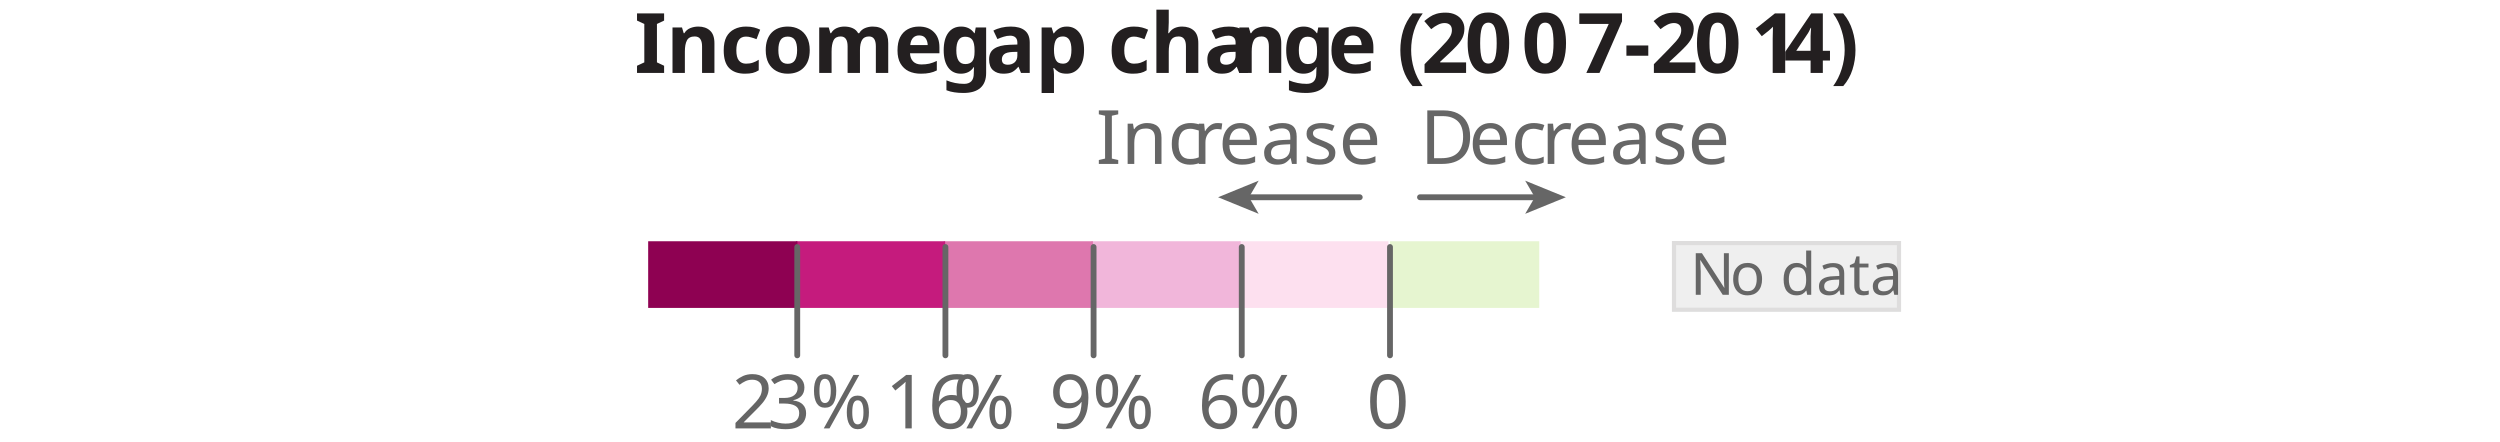
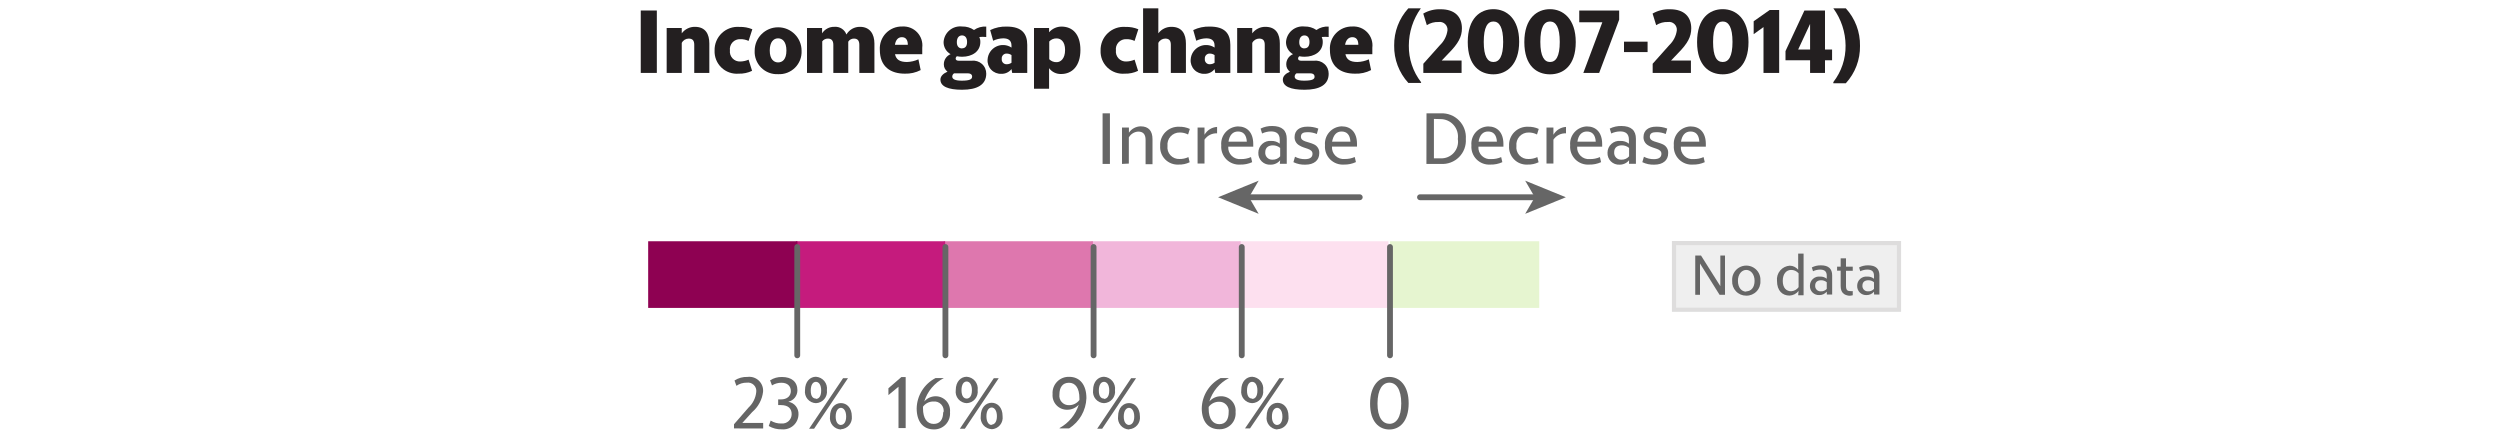
<svg xmlns="http://www.w3.org/2000/svg" viewBox="0 0 300 53">
  <g id="Work_area" data-name="Work area">
    <rect x="148.7" y="28.95" width="17.91" height="8" fill="#fde0ef" />
    <rect x="130.97" y="28.95" width="17.91" height="8" fill="#f1b6da" />
    <rect x="113.24" y="28.95" width="17.91" height="8" fill="#de77ae" />
    <rect x="95.51" y="28.95" width="17.91" height="8" fill="#c51b7d" />
    <rect x="77.78" y="28.95" width="17.91" height="8" fill="#8e0152" />
    <rect x="166.8" y="28.95" width="17.91" height="8" fill="#e6f5d0" />
    <line x1="95.67" y1="29.64" x2="95.67" y2="42.64" fill="none" stroke="#666" stroke-linecap="round" stroke-linejoin="round" stroke-width="0.7" />
    <line x1="113.45" y1="29.64" x2="113.45" y2="42.64" fill="none" stroke="#666" stroke-linecap="round" stroke-linejoin="round" stroke-width="0.7" />
    <line x1="131.23" y1="29.64" x2="131.23" y2="42.64" fill="none" stroke="#666" stroke-linecap="round" stroke-linejoin="round" stroke-width="0.7" />
    <line x1="149.01" y1="29.64" x2="149.01" y2="42.64" fill="none" stroke="#666" stroke-linecap="round" stroke-linejoin="round" stroke-width="0.7" />
    <line x1="166.8" y1="29.64" x2="166.8" y2="42.64" fill="none" stroke="#666" stroke-linecap="round" stroke-linejoin="round" stroke-width="0.7" />
-     <text transform="translate(65.67 51.41)" font-size="9" fill="#656565" font-family="McClatchySansText-Regular, McClatchy Sans Text">
-       <tspan letter-spacing="1.12em">	</tspan>
-       <tspan x="11.99" y="0" letter-spacing="0.92em">	</tspan>
-       <tspan x="22.15" y="0" letter-spacing="0.01em">2</tspan>
-       <tspan x="26.42" y="0">3%</tspan>
-       <tspan x="36.91" y="0" letter-spacing="0.19em">	</tspan>
-       <tspan x="40.55" y="0" letter-spacing="0em">16</tspan>
-       <tspan x="48.68" y="0">%</tspan>
-       <tspan x="55" y="0" letter-spacing="0.37em">	</tspan>
-       <tspan x="60.25" y="0">9%</tspan>
-       <tspan x="71.48" y="0" letter-spacing="0.52em">	</tspan>
-       <tspan x="78.07" y="0" letter-spacing="0em">6</tspan>
-       <tspan x="82.94" y="0">%</tspan>
-       <tspan x="89.26" y="0" letter-spacing="0.79em">	</tspan>
-       <tspan x="98.31" y="0">0</tspan>
-       <tspan x="103.79" y="0" letter-spacing="2.24em">	</tspan>
-     </text>
+     <path d="M88.08,51.41v-.5l1.74-2a2.94,2.94,0,0,0,.93-1.87,1,1,0,0,0-1.14-1.12,2.08,2.08,0,0,0-1.24.38l-.23-.64a2.67,2.67,0,0,1,1.56-.43A1.66,1.66,0,0,1,91.57,47a3.77,3.77,0,0,1-1.31,2.45l-1.18,1.3h2.5v.67Z" fill="#656565" />
+     <path d="M92.25,51.12l.23-.65a2.29,2.29,0,0,0,1.31.35A1.12,1.12,0,0,0,95,49.7c0-.67-.41-1.09-1.3-1.09h-.32v-.68h.32c.76,0,1.2-.41,1.2-1s-.39-1-1.13-1a2.1,2.1,0,0,0-1.13.32l-.23-.61a2.5,2.5,0,0,1,1.44-.4c1.12,0,1.84.56,1.84,1.6a1.41,1.41,0,0,1-1.09,1.37,1.46,1.46,0,0,1,1.22,1.52,1.83,1.83,0,0,1-2,1.79A2.89,2.89,0,0,1,92.25,51.12Z" fill="#656565" />
+     <path d="M97.91,48.38a1.37,1.37,0,0,1-1.31-1.56c0-1.05.63-1.61,1.31-1.61a1.42,1.42,0,0,1,1.32,1.61A1.38,1.38,0,0,1,97.91,48.38Zm3.26-3h.59l-4.07,6.07h-.6Zm-3.26,2.49c.34,0,.63-.29.63-1s-.29-1.05-.63-1.05-.62.33-.62,1.05S97.58,47.83,97.91,47.83Zm3,3.67a1.38,1.38,0,0,1-1.31-1.57c0-1.05.63-1.6,1.31-1.6s1.31.55,1.31,1.6A1.39,1.39,0,0,1,100.93,51.51Zm0-.55c.32,0,.63-.3.63-1s-.31-1.05-.63-1.05-.63.33-.63,1.05S100.59,51,100.93,51Z" fill="#656565" />
+     <path d="M107.82,46.41l-1.21,1v-.82l1.55-1.34h.52v6.12h-.86Z" fill="#656565" />
+     <path d="M110,49a4.2,4.2,0,0,1,2.26-3.63h1v0a4.72,4.72,0,0,0-2.35,2.81,1.82,1.82,0,0,1,1.39-.63A1.73,1.73,0,0,1,114,49.46a1.9,1.9,0,0,1-1.93,2.07C110.76,51.53,110,50.58,110,49Zm3.23.48A1.12,1.12,0,0,0,112,48.18a1.53,1.53,0,0,0-1.24.62,1.64,1.64,0,0,0,0,.21c0,1.21.5,1.86,1.28,1.86S113.18,50.32,113.18,49.45Z" fill="#656565" />
+     <path d="M116,48.38a1.37,1.37,0,0,1-1.31-1.56c0-1.05.63-1.61,1.31-1.61a1.42,1.42,0,0,1,1.32,1.61A1.38,1.38,0,0,1,116,48.38Zm3.26-3h.59l-4.07,6.07h-.6ZM116,47.83c.34,0,.63-.29.63-1s-.29-1.05-.63-1.05-.62.33-.62,1.05S115.67,47.83,116,47.83Zm3,3.67a1.38,1.38,0,0,1-1.31-1.57c0-1.05.63-1.6,1.31-1.6s1.31.55,1.31,1.6A1.39,1.39,0,0,1,119,51.51Zm0-.55c.32,0,.63-.3.63-1s-.31-1.05-.63-1.05-.63.33-.63,1.05S118.68,51,119,51Z" fill="#656565" />
+     <path d="M127.15,51.36a4.84,4.84,0,0,0,2.3-2.8,1.84,1.84,0,0,1-1.38.61,1.73,1.73,0,0,1-1.76-1.88,1.93,1.93,0,0,1,2-2.07c1.27,0,2.06.95,2.06,2.56a4.5,4.5,0,0,1-2.08,3.63h-1.13ZM129.53,48a1.54,1.54,0,0,0,0-.21c0-1.21-.48-1.86-1.25-1.86s-1.15.54-1.15,1.42a1.12,1.12,0,0,0,1.16,1.27A1.53,1.53,0,0,0,129.53,48Z" fill="#656565" />
+     <path d="M132.48,48.38a1.37,1.37,0,0,1-1.31-1.56c0-1.05.63-1.61,1.31-1.61a1.42,1.42,0,0,1,1.32,1.61A1.38,1.38,0,0,1,132.48,48.38Zm3.26-3h.59l-4.07,6.07h-.6Zm-3.26,2.49c.34,0,.63-.29.63-1s-.29-1.05-.63-1.05-.62.33-.62,1.05S132.15,47.83,132.48,47.83Zm3,3.67a1.38,1.38,0,0,1-1.31-1.57c0-1.05.63-1.6,1.31-1.6s1.31.55,1.31,1.6A1.39,1.39,0,0,1,135.51,51.51Zm0-.55c.32,0,.63-.3.63-1s-.31-1.05-.63-1.05-.63.33-.63,1.05S135.17,51,135.51,51Z" fill="#656565" />
+     <path d="M144.21,49a4.2,4.2,0,0,1,2.26-3.63h1v0a4.72,4.72,0,0,0-2.35,2.81,1.82,1.82,0,0,1,1.39-.63,1.73,1.73,0,0,1,1.76,1.89,1.9,1.9,0,0,1-1.93,2.07C145,51.53,144.21,50.58,144.21,49Zm3.23.48a1.12,1.12,0,0,0-1.16-1.27,1.53,1.53,0,0,0-1.24.62,1.64,1.64,0,0,0,0,.21c0,1.21.5,1.86,1.28,1.86S147.44,50.32,147.44,49.45Z" fill="#656565" />
+     <path d="M150.26,48.38a1.37,1.37,0,0,1-1.31-1.56c0-1.05.63-1.61,1.31-1.61a1.42,1.42,0,0,1,1.32,1.61A1.38,1.38,0,0,1,150.26,48.38Zm3.26-3h.59L150,51.41h-.6Zm-3.26,2.49c.34,0,.63-.29.63-1s-.29-1.05-.63-1.05-.62.33-.62,1.05S149.93,47.83,150.26,47.83Zm3,3.67A1.38,1.38,0,0,1,152,49.94c0-1.05.63-1.6,1.31-1.6s1.31.55,1.31,1.6A1.39,1.39,0,0,1,153.28,51.51Zm0-.55c.32,0,.63-.3.63-1s-.31-1.05-.63-1.05-.63.33-.63,1.05S152.94,51,153.28,51Z" fill="#656565" />
+     <path d="M166.72,51.54c-1.21,0-2.32-.91-2.31-3.12s1.11-3.19,2.31-3.19,2.33,1,2.32,3.19S167.93,51.54,166.72,51.54Zm0-.68c.82,0,1.43-.76,1.43-2.45s-.61-2.49-1.43-2.49-1.41.81-1.42,2.49S165.91,50.85,166.72,50.85Z" fill="#656565" />
    <line x1="170.4" y1="23.67" x2="184.44" y2="23.67" fill="none" stroke="#666" stroke-linecap="round" stroke-linejoin="round" stroke-width="0.7" />
    <polygon points="187.9 23.67 183.02 25.66 184.18 23.67 183.02 21.68 187.9 23.67" fill="#666" />
    <line x1="149.63" y1="23.67" x2="163.17" y2="23.67" fill="none" stroke="#666" stroke-linecap="round" stroke-linejoin="round" stroke-width="0.7" />
    <polygon points="146.17 23.67 151.04 25.66 149.88 23.67 151.04 21.68 146.17 23.67" fill="#666" />
-     <text transform="translate(131.5 19.67)" font-size="9" fill="#666" font-family="McClatchySansText-Regular, McClatchy Sans Text">Inc<tspan x="11.59" y="0" letter-spacing="-0.01em">r</tspan>
-       <tspan x="14.71" y="0">ease</tspan>
-     </text>
-     <text transform="translate(170.4 19.67)" font-size="9" fill="#666" font-family="McClatchySansText-Regular, McClatchy Sans Text">
-       <tspan letter-spacing="-0.01em">D</tspan>
-       <tspan x="5.83" y="0">ec</tspan>
-       <tspan x="14.56" y="0" letter-spacing="-0.01em">r</tspan>
-       <tspan x="17.69" y="0" letter-spacing="0em">ease</tspan>
-     </text>
-     <text transform="translate(76.13 8.75)" font-size="10" fill="#231f20" font-family="McClatchySans-Bold, McClatchy Sans" font-weight="700" letter-spacing="-0.01em">Income <tspan x="36.66" y="0" letter-spacing="-0.03em">g</tspan>
-       <tspan x="42.14" y="0">ap cha</tspan>
-       <tspan x="71.81" y="0" letter-spacing="-0.01em">n</tspan>
-       <tspan x="77.76" y="0" letter-spacing="-0.03em">g</tspan>
-       <tspan x="83.19" y="0" letter-spacing="-0.01em">e (</tspan>
-       <tspan x="94.41" y="0" letter-spacing="-0.01em">2</tspan>
-       <tspan x="99.63" y="0" letter-spacing="-0.01em">0</tspan>
-       <tspan x="106.45" y="0" letter-spacing="-0.03em">0</tspan>
-       <tspan x="113.12" y="0">7-</tspan>
-       <tspan x="121.93" y="0" letter-spacing="-0.01em">2</tspan>
-       <tspan x="127.15" y="0" letter-spacing="-0.01em">0</tspan>
-       <tspan x="133.97" y="0" letter-spacing="-0.03em">1</tspan>
-       <tspan x="137.92" y="0" letter-spacing="-0.01em">4)</tspan>
-     </text>
+     <path d="M132.31,13.6h.88v6.07h-.88Z" fill="#666" />
+     <path d="M134.64,19.67V15.3h.83v.62a1.74,1.74,0,0,1,1.41-.76c.95,0,1.42.55,1.42,1.54v3h-.83V16.79c0-.7-.31-1-.89-1a1.38,1.38,0,0,0-1.12.7v3.14Z" fill="#666" />
+     <path d="M142.76,19.47a2.81,2.81,0,0,1-1.32.28,2.1,2.1,0,0,1-2.22-2.24,2.18,2.18,0,0,1,2.28-2.3,2.9,2.9,0,0,1,1.28.26l-.21.67a2.14,2.14,0,0,0-1-.24,1.45,1.45,0,0,0-1.47,1.61,1.39,1.39,0,0,0,1.45,1.57,2.38,2.38,0,0,0,1.06-.23Z" fill="#666" />
+     <path d="M143.71,15.3h.83v.87a1.86,1.86,0,0,1,1.51-.94V16a1.72,1.72,0,0,0-1.51.76v2.86h-.83Z" fill="#666" />
+     <path d="M148.84,19.75a2.14,2.14,0,0,1-2.29-2.31,2.08,2.08,0,0,1,2-2.27c1.11,0,1.84.73,1.84,2.11v.32h-3a1.39,1.39,0,0,0,1.53,1.49,2.83,2.83,0,0,0,1.2-.24l.14.61A3.2,3.2,0,0,1,148.84,19.75ZM147.42,17h2.2c-.05-.87-.46-1.22-1.07-1.22S147.53,16.22,147.42,17Z" fill="#666" />
+     <path d="M153.62,19.23a1.45,1.45,0,0,1-1.14.53A1.37,1.37,0,0,1,151,18.32a1.42,1.42,0,0,1,1.57-1.41,1.54,1.54,0,0,1,1,.33v-.47c0-.72-.4-1-1.05-1a2.5,2.5,0,0,0-1.07.25l-.18-.59a3,3,0,0,1,1.4-.31c1.18,0,1.74.54,1.74,1.54v3h-.83Zm0-.48v-1a1.34,1.34,0,0,0-.86-.31c-.52,0-.93.24-.93.83a.82.82,0,0,0,.87.89A1.14,1.14,0,0,0,153.62,18.76Z" fill="#666" />
+     <path d="M156.89,15.86c-.49,0-.78.14-.78.55,0,.6.88.58,1.56.91a1.08,1.08,0,0,1,.64,1.08c0,.83-.62,1.36-1.66,1.36a3,3,0,0,1-1.44-.3l.19-.65a2.5,2.5,0,0,0,1.19.29c.68,0,.91-.28.91-.65,0-.64-.95-.59-1.58-1a1.1,1.1,0,0,1-.57-1c0-.81.6-1.25,1.51-1.25a3.5,3.5,0,0,1,1.34.23l-.18.65A2.83,2.83,0,0,0,156.89,15.86Z" fill="#666" />
+     <path d="M161.28,19.75A2.14,2.14,0,0,1,159,17.43a2.08,2.08,0,0,1,2-2.27c1.11,0,1.84.73,1.84,2.11v.32h-3a1.39,1.39,0,0,0,1.53,1.49,2.83,2.83,0,0,0,1.2-.24l.14.61A3.2,3.2,0,0,1,161.28,19.75ZM159.85,17h2.2c-.05-.87-.46-1.22-1.07-1.22S160,16.22,159.85,17Z" fill="#666" />
+     <path d="M171.18,13.6h1.72a2.87,2.87,0,0,1,3,3.07,2.81,2.81,0,0,1-3,3h-1.73Zm.89.67V19h.79a2,2,0,0,0,2.08-2.32,2.1,2.1,0,0,0-2.1-2.39Z" fill="#666" />
+     <path d="M178.86,19.75a2.14,2.14,0,0,1-2.29-2.31,2.08,2.08,0,0,1,2-2.27c1.11,0,1.84.73,1.84,2.11v.32h-3a1.39,1.39,0,0,0,1.53,1.49,2.83,2.83,0,0,0,1.2-.24l.14.61A3.2,3.2,0,0,1,178.86,19.75ZM177.43,17h2.2c-.05-.87-.46-1.22-1.07-1.22S177.55,16.22,177.43,17Z" fill="#666" />
+     <path d="M184.63,19.47a2.81,2.81,0,0,1-1.32.28,2.1,2.1,0,0,1-2.22-2.24,2.18,2.18,0,0,1,2.28-2.3,2.9,2.9,0,0,1,1.28.26l-.21.67a2.14,2.14,0,0,0-1-.24,1.45,1.45,0,0,0-1.47,1.61,1.39,1.39,0,0,0,1.45,1.57,2.38,2.38,0,0,0,1.06-.23Z" fill="#666" />
+     <path d="M185.58,15.3h.83v.87a1.86,1.86,0,0,1,1.51-.94V16a1.72,1.72,0,0,0-1.51.76v2.86h-.83Z" fill="#666" />
+     <path d="M190.71,19.75a2.14,2.14,0,0,1-2.29-2.31,2.08,2.08,0,0,1,2-2.27c1.11,0,1.84.73,1.84,2.11v.32h-3a1.39,1.39,0,0,0,1.53,1.49,2.83,2.83,0,0,0,1.2-.24l.14.61A3.2,3.2,0,0,1,190.71,19.75ZM189.29,17h2.2c-.05-.87-.46-1.22-1.07-1.22S189.4,16.22,189.29,17Z" fill="#666" />
+     <path d="M195.49,19.23a1.45,1.45,0,0,1-1.14.53,1.37,1.37,0,0,1-1.45-1.44,1.42,1.42,0,0,1,1.57-1.41,1.54,1.54,0,0,1,1,.33v-.47c0-.72-.4-1-1.05-1a2.5,2.5,0,0,0-1.07.25l-.18-.59a3,3,0,0,1,1.4-.31c1.18,0,1.74.54,1.74,1.54v3h-.83Zm0-.48v-1a1.34,1.34,0,0,0-.86-.31c-.52,0-.93.24-.93.83a.82.82,0,0,0,.87.89A1.14,1.14,0,0,0,195.49,18.76Z" fill="#666" />
+     <path d="M198.76,15.86c-.49,0-.78.14-.78.55,0,.6.88.58,1.56.91a1.08,1.08,0,0,1,.64,1.08c0,.83-.62,1.36-1.66,1.36a3,3,0,0,1-1.44-.3l.19-.65a2.5,2.5,0,0,0,1.19.29c.68,0,.91-.28.91-.65,0-.64-.95-.59-1.58-1a1.1,1.1,0,0,1-.57-1c0-.81.6-1.25,1.51-1.25a3.5,3.5,0,0,1,1.34.23l-.18.65A2.83,2.83,0,0,0,198.76,15.86Z" fill="#666" />
+     <path d="M203.15,19.75a2.14,2.14,0,0,1-2.29-2.31,2.08,2.08,0,0,1,2-2.27c1.11,0,1.84.73,1.84,2.11v.32h-3a1.39,1.39,0,0,0,1.53,1.49,2.83,2.83,0,0,0,1.2-.24l.14.61A3.2,3.2,0,0,1,203.15,19.75ZM201.72,17h2.2c-.05-.87-.46-1.22-1.07-1.22S201.84,16.22,201.72,17Z" fill="#666" />
+     <path d="M76.89,1.26h1.93V8.75H76.89Z" fill="#231f20" />
+     <path d="M80,8.75V3.36h1.81V4a1.94,1.94,0,0,1,1.58-.78c1.27,0,1.73.87,1.73,2V8.75H83.31V5.38c0-.51-.2-.75-.67-.75a.94.94,0,0,0-.83.52v3.6Z" fill="#231f20" />
+     <path d="M90.25,8.5a3.44,3.44,0,0,1-1.61.34,2.67,2.67,0,0,1-2.89-2.77,2.77,2.77,0,0,1,3-2.84,3.7,3.7,0,0,1,1.53.28l-.45,1.4a2.22,2.22,0,0,0-1-.21,1.2,1.2,0,0,0-1.24,1.35,1.19,1.19,0,0,0,1.24,1.33,2.58,2.58,0,0,0,1-.22Z" fill="#231f20" />
+     <path d="M93.37,8.9a2.68,2.68,0,0,1-2.81-2.81,2.81,2.81,0,1,1,5.63,0A2.68,2.68,0,0,1,93.37,8.9Zm0-1.41c.51,0,1-.35,1-1.42s-.48-1.47-1-1.47-1,.41-1,1.47S92.88,7.49,93.37,7.49Z" fill="#231f20" />
+     <path d="M96.84,8.75V3.36h1.81V4a1.69,1.69,0,0,1,1.48-.78,1.4,1.4,0,0,1,1.44.92,1.85,1.85,0,0,1,1.63-.92c1.2,0,1.73.88,1.73,2V8.75h-1.81V5.39c0-.51-.2-.76-.65-.76a.79.79,0,0,0-.68.37V8.75H100V5.39c0-.51-.21-.76-.66-.76a.83.83,0,0,0-.67.33V8.75Z" fill="#231f20" />
+     <path d="M108.58,8.84c-1.67,0-3-.8-3-2.86a2.63,2.63,0,0,1,2.7-2.8,2.27,2.27,0,0,1,2.39,2.55V6.5H107.4c.13.64.56.94,1.44.94a3.53,3.53,0,0,0,1.37-.32l.27,1.29A3.86,3.86,0,0,1,108.58,8.84Zm-1.19-3.46h1.55c0-.59-.24-.92-.72-.92S107.47,4.84,107.39,5.39Z" fill="#231f20" />
+     <path d="M115.45,10.77c-1.68,0-2.6-.4-2.6-1.22,0-.44.39-.75.85-.95a1.06,1.06,0,0,1-.44-.87,1.31,1.31,0,0,1,.81-1.23,1.64,1.64,0,0,1-.84-1.45,2,2,0,0,1,2.23-1.87,2.4,2.4,0,0,1,1.42.42,2.28,2.28,0,0,1,1.47-.41V4.44a4,4,0,0,0-.83,0,1.36,1.36,0,0,1,.12.61c0,1.14-1,1.76-2.18,1.76a3.2,3.2,0,0,1-.63-.06.35.35,0,0,0-.15.28c0,.17.13.26.41.26h1.51a1.55,1.55,0,0,1,1.75,1.56C118.34,10.18,117.25,10.77,115.45,10.77Zm1.21-1.56c0-.2-.11-.41-.54-.41h-1.63a.47.47,0,0,0-.22.39c0,.3.33.49,1.14.49C116.39,9.68,116.65,9.5,116.65,9.21Zm-1.22-3.41c.3,0,.61-.16.61-.76s-.31-.79-.61-.79-.61.2-.62.79S115.14,5.81,115.44,5.81Z" fill="#231f20" />
+     <path d="M121.38,8.29a1.49,1.49,0,0,1-1.22.57,1.59,1.59,0,0,1-1.65-1.72,1.85,1.85,0,0,1,2.87-1.43V5.48c0-.71-.48-.88-1-.88a2.83,2.83,0,0,0-1.2.29l-.36-1.28a4.22,4.22,0,0,1,2-.42c1.8,0,2.45.85,2.45,2.2V8.75h-1.81Zm0-.77V6.61a1,1,0,0,0-.57-.18.57.57,0,0,0-.6.64.57.57,0,0,0,.6.64A1,1,0,0,0,121.38,7.53Z" fill="#231f20" />
+     <path d="M125.89,8.18v2.47h-1.81V3.36h1.81v.51a2,2,0,0,1,1.48-.68c1.32,0,2.28.89,2.28,2.81s-1,2.88-2.31,2.88A1.72,1.72,0,0,1,125.89,8.18ZM127.81,6c0-1.07-.56-1.39-1-1.39a1.13,1.13,0,0,0-.9.37V7.11a1.19,1.19,0,0,0,.9.35C127.25,7.46,127.81,7.07,127.81,6Z" fill="#231f20" />
+     <path d="M136.57,8.5a3.44,3.44,0,0,1-1.61.34,2.67,2.67,0,0,1-2.89-2.77,2.77,2.77,0,0,1,3-2.84,3.7,3.7,0,0,1,1.53.28l-.45,1.4a2.22,2.22,0,0,0-1-.21,1.2,1.2,0,0,0-1.24,1.35,1.19,1.19,0,0,0,1.24,1.33,2.58,2.58,0,0,0,1-.22Z" fill="#231f20" />
+     <path d="M137.17,8.75V1H139V4a1.94,1.94,0,0,1,1.58-.78c1.27,0,1.73.87,1.73,2V8.75h-1.81V5.38c0-.51-.2-.75-.67-.75a.94.94,0,0,0-.83.52v3.6Z" fill="#231f20" />
+     <path d="M145.75,8.29a1.49,1.49,0,0,1-1.22.57,1.59,1.59,0,0,1-1.65-1.72,1.85,1.85,0,0,1,2.87-1.43V5.48c0-.71-.48-.88-1-.88a2.83,2.83,0,0,0-1.2.29l-.36-1.28a4.22,4.22,0,0,1,2-.42c1.8,0,2.45.85,2.45,2.2V8.75h-1.81Zm0-.77V6.61a1,1,0,0,0-.57-.18.57.57,0,0,0-.6.64.57.57,0,0,0,.6.64A1,1,0,0,0,145.75,7.53Z" fill="#231f20" />
+     <path d="M148.46,8.75V3.36h1.81V4a1.94,1.94,0,0,1,1.58-.78c1.27,0,1.73.87,1.73,2V8.75h-1.81V5.38c0-.51-.2-.75-.67-.75a.94.94,0,0,0-.83.52v3.6Z" fill="#231f20" />
+     <path d="M156.54,10.77c-1.68,0-2.6-.4-2.6-1.22,0-.44.39-.75.85-.95a1.06,1.06,0,0,1-.44-.87,1.31,1.31,0,0,1,.81-1.23,1.64,1.64,0,0,1-.84-1.45,2,2,0,0,1,2.23-1.87,2.4,2.4,0,0,1,1.42.42,2.28,2.28,0,0,1,1.47-.41V4.44a4,4,0,0,0-.83,0,1.36,1.36,0,0,1,.12.61c0,1.14-1,1.76-2.18,1.76a3.2,3.2,0,0,1-.63-.06.35.35,0,0,0-.15.28c0,.17.13.26.41.26h1.51a1.55,1.55,0,0,1,1.75,1.56C159.44,10.18,158.35,10.77,156.54,10.77Zm1.21-1.56c0-.2-.11-.41-.54-.41h-1.63a.47.47,0,0,0-.22.39c0,.3.33.49,1.14.49C157.48,9.68,157.75,9.5,157.75,9.21Zm-1.22-3.41c.3,0,.61-.16.61-.76s-.31-.79-.61-.79-.61.2-.62.79S156.23,5.81,156.53,5.81Z" fill="#231f20" />
+     <path d="M162.59,8.84c-1.67,0-3-.8-3-2.86a2.63,2.63,0,0,1,2.7-2.8,2.27,2.27,0,0,1,2.39,2.55V6.5h-3.23c.13.64.56.94,1.44.94a3.53,3.53,0,0,0,1.37-.32l.27,1.29A3.86,3.86,0,0,1,162.59,8.84Zm-1.19-3.46H163c0-.59-.24-.92-.72-.92S161.49,4.84,161.41,5.39Z" fill="#231f20" />
+     <path d="M169.06,5.47a7,7,0,0,0,1.47,4.39v.09H169a6.48,6.48,0,0,1-1.7-4.48A6.5,6.5,0,0,1,169,1h1.5V1A7.69,7.69,0,0,0,169.06,5.47Z" fill="#231f20" />
+     <path d="M170.8,8.75V7.65l2-2.24a3,3,0,0,0,.9-1.77.93.93,0,0,0-1.07-1,2.42,2.42,0,0,0-1.41.38l-.43-1.39a3.88,3.88,0,0,1,2.08-.52c1.72,0,2.56.91,2.56,2.29,0,1-.42,1.81-1.6,3l-.82.86h2.38V8.75Z" fill="#231f20" />
+     <path d="M179.21,8.92c-1.58,0-3.08-1-3.08-3.87s1.5-3.95,3.08-3.95S182.3,2.24,182.3,5,180.8,8.92,179.21,8.92Zm0-1.48c.71,0,1.17-.66,1.17-2.41s-.46-2.45-1.17-2.45-1.16.69-1.16,2.45S178.51,7.44,179.21,7.44Z" fill="#231f20" />
+     <path d="M186,8.92c-1.58,0-3.08-1-3.08-3.87S184.45,1.1,186,1.1s3.09,1.14,3.09,3.95S187.62,8.92,186,8.92Zm0-1.48c.71,0,1.17-.66,1.17-2.41s-.46-2.45-1.17-2.45-1.16.69-1.16,2.45S185.33,7.44,186,7.44Z" fill="#231f20" />
+     <path d="M190,8.75l2.28-6.08h-2.77V1.26h4.79v1.1l-2.4,6.39Z" fill="#231f20" />
+     <path d="M194.88,6.25V5h2.83V6.25Z" fill="#231f20" />
+     <path d="M198.32,8.75V7.65l2-2.24a3,3,0,0,0,.9-1.77.93.93,0,0,0-1.07-1,2.42,2.42,0,0,0-1.41.38l-.43-1.39a3.88,3.88,0,0,1,2.08-.52c1.72,0,2.56.91,2.56,2.29,0,1-.42,1.81-1.6,3l-.82.86h2.38V8.75Z" fill="#231f20" />
+     <path d="M206.73,8.92c-1.58,0-3.08-1-3.08-3.87s1.5-3.95,3.08-3.95,3.09,1.14,3.09,3.95S208.32,8.92,206.73,8.92Zm0-1.48c.71,0,1.17-.66,1.17-2.41s-.46-2.45-1.17-2.45-1.16.69-1.16,2.45S206,7.44,206.73,7.44Z" fill="#231f20" />
+     <path d="M211.62,3.25l-1.18.85V2.55l1.92-1.35h1.14V8.75h-1.88Z" fill="#231f20" />
+     <path d="M217.21,7.23h-2.95V6.13l2.27-4.87H219V5.94h.85V7.23H219V8.75h-1.79Zm0-4.36-1.43,3.07h1.43Z" fill="#231f20" />
+     <path d="M220,1h1.5a6.5,6.5,0,0,1,1.7,4.51,6.48,6.48,0,0,1-1.7,4.48H220V9.85a7,7,0,0,0,1.47-4.39A7.69,7.69,0,0,0,220,1Z" fill="#231f20" />
    <rect x="200.88" y="29.17" width="27" height="8" fill="#efefef" stroke="#dedddd" stroke-miterlimit="10" stroke-width="0.5" />
-     <text transform="translate(202.82 35.38)" font-size="7" fill="#666" font-family="McClatchySansText-Regular, McClatchy Sans Text">
-       <tspan letter-spacing="0em">N</tspan>
-       <tspan x="4.77" y="0">o data</tspan>
-     </text>
+     <path d="M203.43,35.38V30.66h.69l2.32,3.68V30.66H207v4.72h-.65L204,31.62v3.76Z" fill="#666" />
+     <path d="M209.55,35.48a1.68,1.68,0,0,1-1.69-1.78,1.7,1.7,0,1,1,3.39,0A1.67,1.67,0,0,1,209.55,35.48Zm0-.52c.55,0,1-.43,1-1.26s-.49-1.31-1-1.31-1,.48-1,1.31S209,35,209.55,35Z" fill="#666" />
+     <path d="M215.83,34.91a1.44,1.44,0,0,1-1.09.56c-.84,0-1.5-.57-1.5-1.76a1.65,1.65,0,0,1,1.54-1.83,1.33,1.33,0,0,1,1,.49V30.43h.65v5h-.65Zm0-.45V32.8a1.16,1.16,0,0,0-.9-.41c-.53,0-1,.43-1,1.32s.48,1.24,1,1.24A1.17,1.17,0,0,0,215.83,34.46Z" fill="#666" />
+     <path d="M219.21,35a1.13,1.13,0,0,1-.89.41,1.07,1.07,0,0,1-1.13-1.12,1.1,1.1,0,0,1,1.22-1.1,1.19,1.19,0,0,1,.8.26v-.36c0-.56-.31-.74-.82-.74a2,2,0,0,0-.83.2l-.14-.46a2.31,2.31,0,0,1,1.09-.25c.92,0,1.35.42,1.35,1.2v2.3h-.64Zm0-.37v-.76a1,1,0,0,0-.67-.24c-.41,0-.72.19-.72.64a.64.64,0,0,0,.68.69A.89.89,0,0,0,219.21,34.67Z" fill="#666" />
+     <path d="M220.88,34.32V32.48h-.43V32h.43V31h.64v1h.81v.5h-.81v1.8c0,.5.17.63.49.63a1.1,1.1,0,0,0,.32,0v.5a1.55,1.55,0,0,1-.44.06C221.26,35.41,220.88,35.09,220.88,34.32Z" fill="#666" />
+     <path d="M224.88,35a1.13,1.13,0,0,1-.89.41,1.07,1.07,0,0,1-1.13-1.12,1.1,1.1,0,0,1,1.22-1.1,1.19,1.19,0,0,1,.8.26v-.36c0-.56-.31-.74-.82-.74a2,2,0,0,0-.83.2l-.14-.46a2.31,2.31,0,0,1,1.09-.25c.92,0,1.35.42,1.35,1.2v2.3h-.64Zm0-.37v-.76a1,1,0,0,0-.67-.24c-.41,0-.72.19-.72.64a.64.64,0,0,0,.68.69A.89.89,0,0,0,224.88,34.67Z" fill="#666" />
  </g>
</svg>
